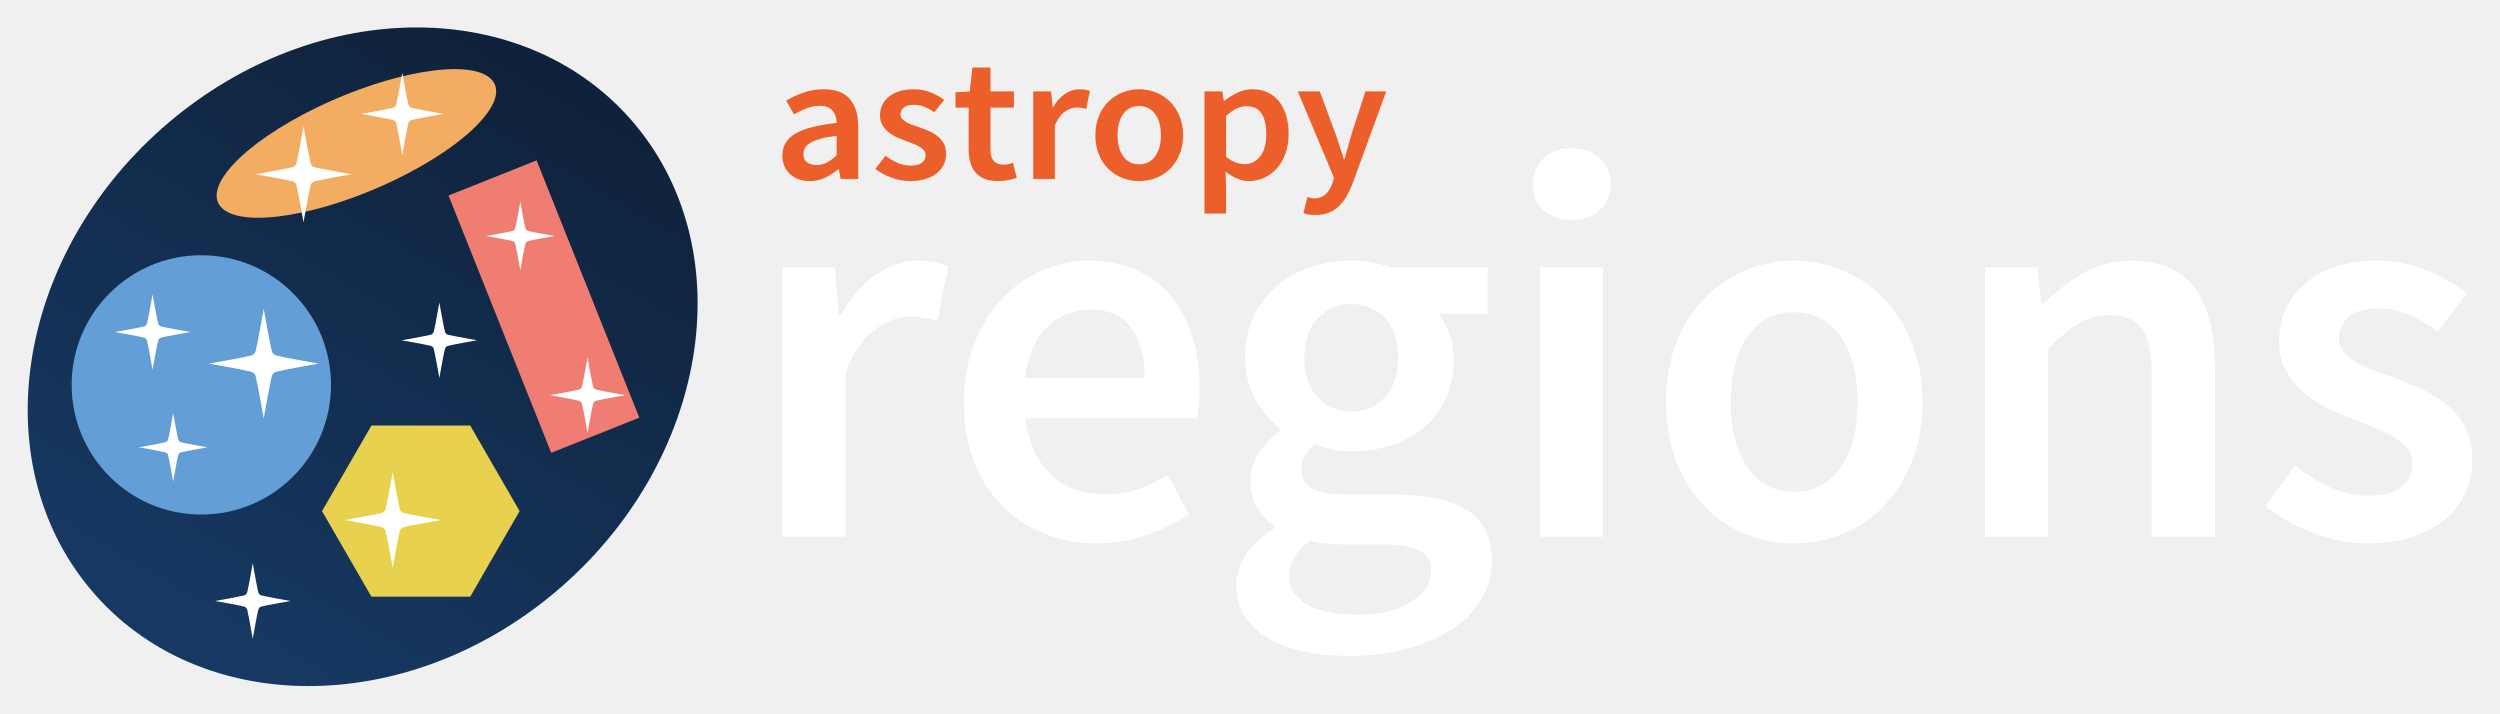
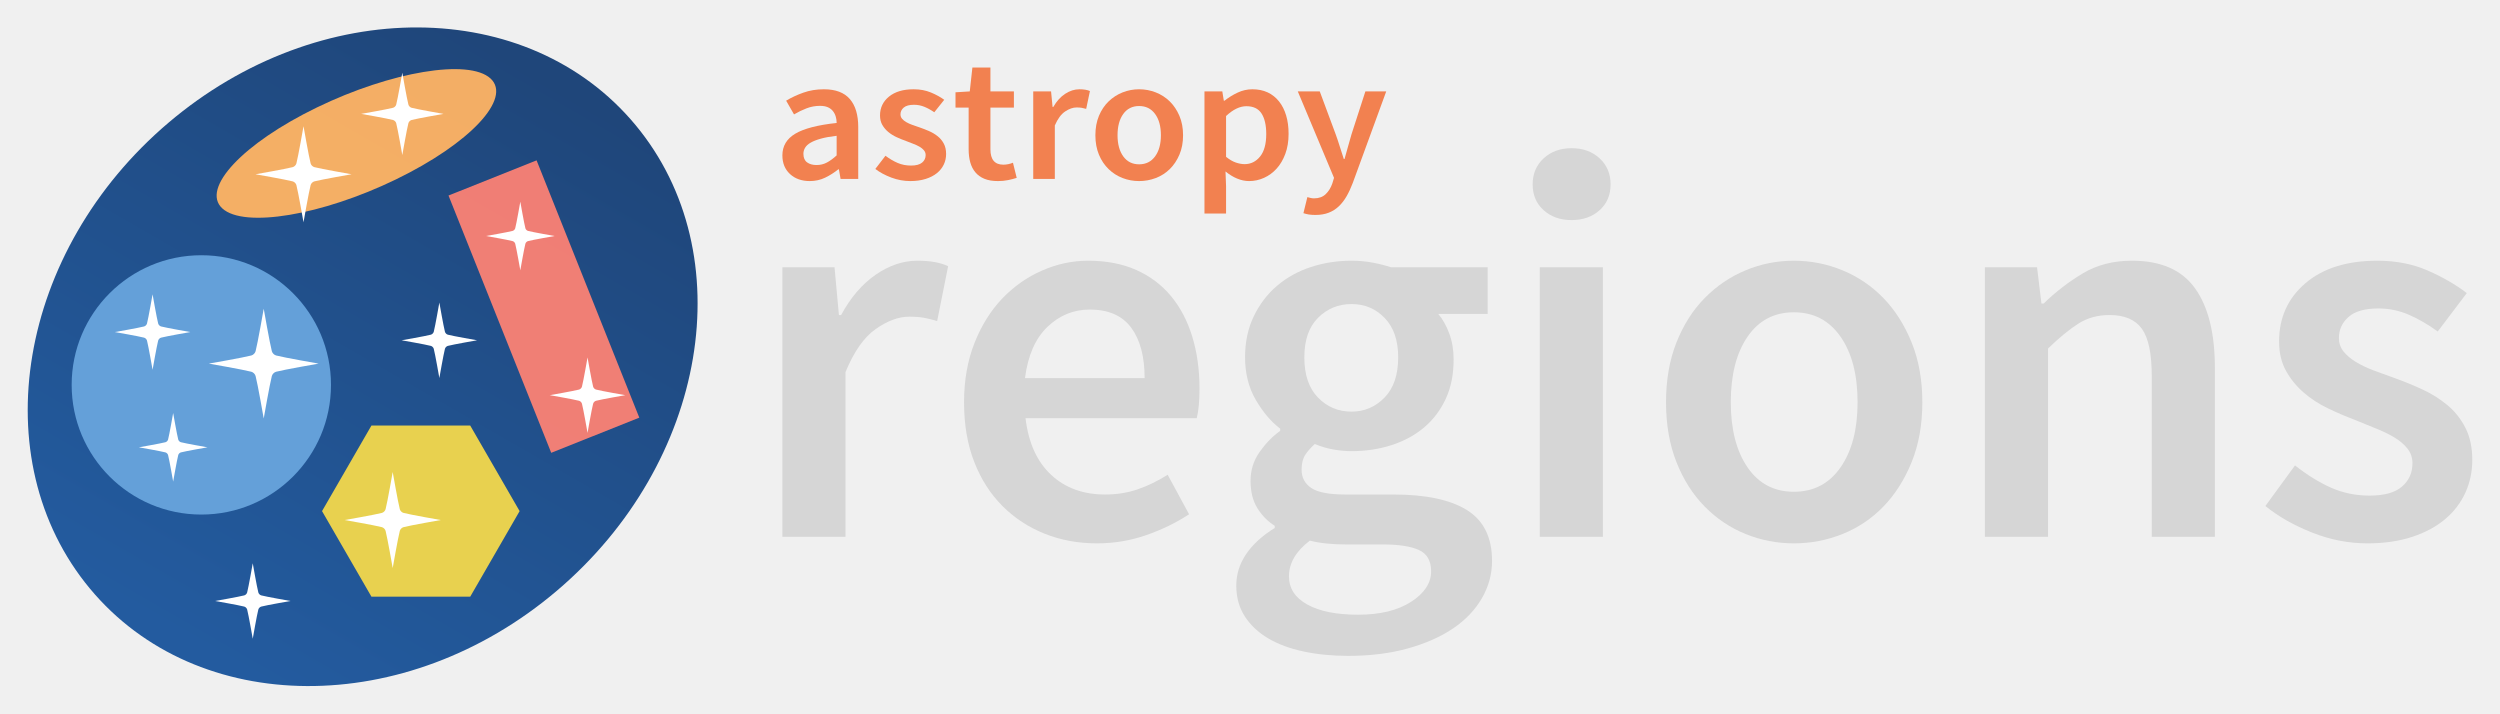
<svg xmlns="http://www.w3.org/2000/svg" width="100%" height="100%" viewBox="0 0 1822 520" version="1.1" xml:space="preserve" style="fill-rule:evenodd;clip-rule:evenodd;stroke-linejoin:round;stroke-miterlimit:2;">
  <g id="Regions-Logo" transform="matrix(1.066667,0,0,1.066667,8.226728,11.59705)">
    <g transform="matrix(1,0,0,1,-0.000067,-0.000018)">
      <g id="Background-Shape">
        <g id="Background-Oval" transform="matrix(0.979869,0,0,0.979868,0.22596,0.15859)">
          <path id="Oval" d="M435.073,75.974C509.832,166.112 485.246,311.497 380.142,400.704C275.051,489.918 129.245,489.16 54.482,399.023C-20.283,308.886 4.309,163.503 109.403,74.295C214.498,-14.914 360.307,-14.16 435.073,75.974Z" style="fill:url(#_Linear1);fill-rule:nonzero;" />
        </g>
      </g>
      <g id="Text">
        <g id="Astropy" transform="matrix(3,0,0,3,-787.0859,-1411.591)">
          <g id="astropy" transform="matrix(1.026304,0,0,0.97437,0,0)">
            <g transform="matrix(1,0,0,1,424.5867,521.0125)">
-               <path d="M2.167,-5.5C2.167,-7.694 3.125,-9.389 5.042,-10.583C6.958,-11.778 10.014,-12.611 14.208,-13.083C14.208,-13.611 14.139,-14.118 14,-14.604C13.861,-15.09 13.646,-15.521 13.354,-15.896C13.063,-16.271 12.688,-16.563 12.229,-16.771C11.771,-16.979 11.194,-17.083 10.5,-17.083C9.472,-17.083 8.479,-16.889 7.521,-16.5C6.563,-16.111 5.639,-15.639 4.75,-15.083L3,-18.292C4.139,-19.014 5.41,-19.639 6.813,-20.167C8.215,-20.694 9.736,-20.958 11.375,-20.958C13.958,-20.958 15.875,-20.201 17.125,-18.688C18.375,-17.174 19,-14.986 19,-12.125L19,0L15.083,0L14.708,-2.25L14.583,-2.25C13.667,-1.472 12.688,-0.819 11.646,-0.292C10.604,0.236 9.472,0.5 8.25,0.5C6.444,0.5 4.979,-0.049 3.854,-1.146C2.729,-2.243 2.167,-3.694 2.167,-5.5ZM6.833,-5.875C6.833,-4.958 7.104,-4.292 7.646,-3.875C8.188,-3.458 8.889,-3.25 9.75,-3.25C10.583,-3.25 11.347,-3.444 12.042,-3.833C12.736,-4.222 13.458,-4.778 14.208,-5.5L14.208,-10.083C12.819,-9.917 11.653,-9.694 10.708,-9.417C9.764,-9.139 9.007,-8.826 8.438,-8.479C7.868,-8.132 7.458,-7.736 7.208,-7.292C6.958,-6.847 6.833,-6.375 6.833,-5.875Z" style="fill:rgb(236,94,42);fill-rule:nonzero;" />
-               <path d="M25.042,-5.417C25.958,-4.694 26.868,-4.132 27.771,-3.729C28.674,-3.326 29.653,-3.125 30.708,-3.125C31.819,-3.125 32.639,-3.354 33.167,-3.813C33.694,-4.271 33.958,-4.861 33.958,-5.583C33.958,-6 33.833,-6.368 33.583,-6.688C33.333,-7.007 33,-7.292 32.583,-7.542C32.167,-7.792 31.694,-8.021 31.167,-8.229C30.639,-8.438 30.111,-8.653 29.583,-8.875C28.917,-9.125 28.236,-9.417 27.542,-9.75C26.847,-10.083 26.229,-10.486 25.688,-10.958C25.146,-11.431 24.701,-11.979 24.354,-12.604C24.007,-13.229 23.833,-13.972 23.833,-14.833C23.833,-16.639 24.5,-18.111 25.833,-19.25C27.167,-20.389 28.986,-20.958 31.292,-20.958C32.708,-20.958 33.986,-20.708 35.125,-20.208C36.264,-19.708 37.25,-19.139 38.083,-18.5L35.875,-15.583C35.153,-16.111 34.424,-16.535 33.688,-16.854C32.951,-17.174 32.181,-17.333 31.375,-17.333C30.347,-17.333 29.59,-17.118 29.104,-16.688C28.618,-16.257 28.375,-15.722 28.375,-15.083C28.375,-14.694 28.493,-14.354 28.729,-14.063C28.965,-13.771 29.278,-13.507 29.667,-13.271C30.056,-13.035 30.507,-12.819 31.021,-12.625C31.535,-12.431 32.069,-12.236 32.625,-12.042C33.319,-11.792 34.014,-11.507 34.708,-11.188C35.403,-10.868 36.035,-10.472 36.604,-10C37.174,-9.528 37.632,-8.951 37.979,-8.271C38.326,-7.59 38.5,-6.778 38.5,-5.833C38.5,-4.944 38.326,-4.118 37.979,-3.354C37.632,-2.59 37.125,-1.924 36.458,-1.354C35.792,-0.785 34.958,-0.333 33.958,0C32.958,0.333 31.819,0.5 30.542,0.5C29.125,0.5 27.729,0.229 26.354,-0.313C24.979,-0.854 23.792,-1.528 22.792,-2.333L25.042,-5.417Z" style="fill:rgb(236,94,42);fill-rule:nonzero;" />
-               <path d="M43.5,-16.667L40.583,-16.667L40.583,-20.25L43.75,-20.458L44.333,-26.042L48.333,-26.042L48.333,-20.458L53.542,-20.458L53.542,-16.667L48.333,-16.667L48.333,-6.917C48.333,-4.528 49.292,-3.333 51.208,-3.333C51.569,-3.333 51.938,-3.375 52.313,-3.458C52.688,-3.542 53.028,-3.653 53.333,-3.792L54.167,-0.25C53.611,-0.056 52.979,0.118 52.271,0.271C51.563,0.424 50.806,0.5 50,0.5C48.806,0.5 47.799,0.319 46.979,-0.042C46.16,-0.403 45.493,-0.91 44.979,-1.563C44.465,-2.215 44.09,-2.993 43.854,-3.896C43.618,-4.799 43.5,-5.806 43.5,-6.917L43.5,-16.667Z" style="fill:rgb(236,94,42);fill-rule:nonzero;" />
-               <path d="M57.833,-20.458L61.792,-20.458L62.125,-16.833L62.292,-16.833C63.014,-18.167 63.889,-19.188 64.917,-19.896C65.944,-20.604 67,-20.958 68.083,-20.958C69.056,-20.958 69.833,-20.819 70.417,-20.542L69.583,-16.375C69.222,-16.486 68.889,-16.569 68.583,-16.625C68.278,-16.681 67.903,-16.708 67.458,-16.708C66.653,-16.708 65.806,-16.396 64.917,-15.771C64.028,-15.146 63.264,-14.056 62.625,-12.5L62.625,0L57.833,0L57.833,-20.458Z" style="fill:rgb(236,94,42);fill-rule:nonzero;" />
-               <path d="M71.625,-10.208C71.625,-11.903 71.889,-13.417 72.417,-14.75C72.945,-16.083 73.66,-17.208 74.563,-18.125C75.465,-19.042 76.5,-19.743 77.667,-20.229C78.833,-20.715 80.056,-20.958 81.333,-20.958C82.611,-20.958 83.84,-20.715 85.021,-20.229C86.201,-19.743 87.236,-19.042 88.125,-18.125C89.014,-17.208 89.729,-16.083 90.271,-14.75C90.813,-13.417 91.083,-11.903 91.083,-10.208C91.083,-8.514 90.813,-7 90.271,-5.667C89.729,-4.333 89.014,-3.208 88.125,-2.292C87.236,-1.375 86.201,-0.681 85.021,-0.208C83.84,0.264 82.611,0.5 81.333,0.5C80.056,0.5 78.833,0.264 77.667,-0.208C76.5,-0.681 75.465,-1.375 74.563,-2.292C73.66,-3.208 72.945,-4.333 72.417,-5.667C71.889,-7 71.625,-8.514 71.625,-10.208ZM76.542,-10.208C76.542,-8.153 76.965,-6.507 77.813,-5.271C78.66,-4.035 79.833,-3.417 81.333,-3.417C82.833,-3.417 84.014,-4.035 84.875,-5.271C85.736,-6.507 86.167,-8.153 86.167,-10.208C86.167,-12.292 85.736,-13.951 84.875,-15.188C84.014,-16.424 82.833,-17.042 81.333,-17.042C79.833,-17.042 78.66,-16.424 77.813,-15.188C76.965,-13.951 76.542,-12.292 76.542,-10.208Z" style="fill:rgb(236,94,42);fill-rule:nonzero;" />
-               <path d="M100.625,1.667L100.625,8.083L95.833,8.083L95.833,-20.458L99.792,-20.458L100.125,-18.292L100.292,-18.292C101.153,-19.014 102.111,-19.639 103.167,-20.167C104.222,-20.694 105.32,-20.958 106.458,-20.958C107.736,-20.958 108.868,-20.715 109.854,-20.229C110.84,-19.743 111.681,-19.042 112.375,-18.125C113.07,-17.208 113.597,-16.111 113.958,-14.833C114.32,-13.556 114.5,-12.125 114.5,-10.542C114.5,-8.792 114.257,-7.229 113.771,-5.854C113.285,-4.479 112.639,-3.326 111.833,-2.396C111.028,-1.465 110.097,-0.75 109.042,-0.25C107.986,0.25 106.889,0.5 105.75,0.5C104.861,0.5 103.972,0.306 103.083,-0.083C102.195,-0.472 101.333,-1.028 100.5,-1.75L100.625,1.667ZM100.625,-5.167C101.375,-4.528 102.097,-4.083 102.792,-3.833C103.486,-3.583 104.139,-3.458 104.75,-3.458C106.111,-3.458 107.25,-4.049 108.167,-5.229C109.083,-6.41 109.542,-8.167 109.542,-10.5C109.542,-12.556 109.195,-14.153 108.5,-15.292C107.806,-16.431 106.681,-17 105.125,-17C103.681,-17 102.181,-16.236 100.625,-14.708L100.625,-5.167Z" style="fill:rgb(236,94,42);fill-rule:nonzero;" />
-               <path d="M118.667,4.25C118.861,4.306 119.09,4.368 119.354,4.438C119.618,4.507 119.875,4.542 120.125,4.542C121.208,4.542 122.076,4.215 122.729,3.563C123.382,2.91 123.875,2.069 124.208,1.042L124.583,-0.25L116.542,-20.458L121.417,-20.458L124.958,-10.417C125.264,-9.528 125.563,-8.59 125.854,-7.604C126.146,-6.618 126.445,-5.639 126.75,-4.667L126.917,-4.667C127.167,-5.611 127.424,-6.576 127.688,-7.563C127.951,-8.549 128.208,-9.5 128.458,-10.417L131.542,-20.458L136.167,-20.458L128.75,0.917C128.333,2.083 127.875,3.125 127.375,4.042C126.875,4.958 126.299,5.743 125.646,6.396C124.993,7.049 124.243,7.549 123.396,7.896C122.549,8.243 121.57,8.417 120.458,8.417C119.903,8.417 119.417,8.382 119,8.313C118.583,8.243 118.181,8.139 117.792,8L118.667,4.25Z" style="fill:rgb(236,94,42);fill-rule:nonzero;" />
+               <path d="M2.167,-5.5C2.167,-7.694 3.125,-9.389 5.042,-10.583C6.958,-11.778 10.014,-12.611 14.208,-13.083C14.208,-13.611 14.139,-14.118 14,-14.604C13.861,-15.09 13.646,-15.521 13.354,-15.896C13.063,-16.271 12.688,-16.563 12.229,-16.771C11.771,-16.979 11.194,-17.083 10.5,-17.083C9.472,-17.083 8.479,-16.889 7.521,-16.5C6.563,-16.111 5.639,-15.639 4.75,-15.083L3,-18.292C4.139,-19.014 5.41,-19.639 6.813,-20.167C8.215,-20.694 9.736,-20.958 11.375,-20.958C13.958,-20.958 15.875,-20.201 17.125,-18.688C18.375,-17.174 19,-14.986 19,-12.125L19,0L15.083,0L14.708,-2.25L14.583,-2.25C13.667,-1.472 12.688,-0.819 11.646,-0.292C10.604,0.236 9.472,0.5 8.25,0.5C6.444,0.5 4.979,-0.049 3.854,-1.146C2.729,-2.243 2.167,-3.694 2.167,-5.5ZM6.833,-5.875C6.833,-4.958 7.104,-4.292 7.646,-3.875C8.188,-3.458 8.889,-3.25 9.75,-3.25C10.583,-3.25 11.347,-3.444 12.042,-3.833C12.736,-4.222 13.458,-4.778 14.208,-5.5L14.208,-10.083C12.819,-9.917 11.653,-9.694 10.708,-9.417C9.764,-9.139 9.007,-8.826 8.438,-8.479C7.868,-8.132 7.458,-7.736 7.208,-7.292C6.958,-6.847 6.833,-6.375 6.833,-5.875Z" style="fill:rgb(242,129,80);fill-rule:nonzero;" />
+               <path d="M25.042,-5.417C25.958,-4.694 26.868,-4.132 27.771,-3.729C28.674,-3.326 29.653,-3.125 30.708,-3.125C31.819,-3.125 32.639,-3.354 33.167,-3.813C33.694,-4.271 33.958,-4.861 33.958,-5.583C33.958,-6 33.833,-6.368 33.583,-6.688C33.333,-7.007 33,-7.292 32.583,-7.542C32.167,-7.792 31.694,-8.021 31.167,-8.229C30.639,-8.438 30.111,-8.653 29.583,-8.875C28.917,-9.125 28.236,-9.417 27.542,-9.75C26.847,-10.083 26.229,-10.486 25.688,-10.958C25.146,-11.431 24.701,-11.979 24.354,-12.604C24.007,-13.229 23.833,-13.972 23.833,-14.833C23.833,-16.639 24.5,-18.111 25.833,-19.25C27.167,-20.389 28.986,-20.958 31.292,-20.958C32.708,-20.958 33.986,-20.708 35.125,-20.208C36.264,-19.708 37.25,-19.139 38.083,-18.5L35.875,-15.583C35.153,-16.111 34.424,-16.535 33.688,-16.854C32.951,-17.174 32.181,-17.333 31.375,-17.333C30.347,-17.333 29.59,-17.118 29.104,-16.688C28.618,-16.257 28.375,-15.722 28.375,-15.083C28.375,-14.694 28.493,-14.354 28.729,-14.063C28.965,-13.771 29.278,-13.507 29.667,-13.271C30.056,-13.035 30.507,-12.819 31.021,-12.625C31.535,-12.431 32.069,-12.236 32.625,-12.042C33.319,-11.792 34.014,-11.507 34.708,-11.188C35.403,-10.868 36.035,-10.472 36.604,-10C37.174,-9.528 37.632,-8.951 37.979,-8.271C38.326,-7.59 38.5,-6.778 38.5,-5.833C38.5,-4.944 38.326,-4.118 37.979,-3.354C37.632,-2.59 37.125,-1.924 36.458,-1.354C35.792,-0.785 34.958,-0.333 33.958,0C32.958,0.333 31.819,0.5 30.542,0.5C29.125,0.5 27.729,0.229 26.354,-0.313C24.979,-0.854 23.792,-1.528 22.792,-2.333L25.042,-5.417Z" style="fill:rgb(242,129,80);fill-rule:nonzero;" />
+               <path d="M43.5,-16.667L40.583,-16.667L40.583,-20.25L43.75,-20.458L44.333,-26.042L48.333,-26.042L48.333,-20.458L53.542,-20.458L53.542,-16.667L48.333,-16.667L48.333,-6.917C48.333,-4.528 49.292,-3.333 51.208,-3.333C51.569,-3.333 51.938,-3.375 52.313,-3.458C52.688,-3.542 53.028,-3.653 53.333,-3.792L54.167,-0.25C53.611,-0.056 52.979,0.118 52.271,0.271C51.563,0.424 50.806,0.5 50,0.5C48.806,0.5 47.799,0.319 46.979,-0.042C46.16,-0.403 45.493,-0.91 44.979,-1.563C44.465,-2.215 44.09,-2.993 43.854,-3.896C43.618,-4.799 43.5,-5.806 43.5,-6.917L43.5,-16.667Z" style="fill:rgb(242,129,80);fill-rule:nonzero;" />
+               <path d="M57.833,-20.458L61.792,-20.458L62.125,-16.833L62.292,-16.833C63.014,-18.167 63.889,-19.188 64.917,-19.896C65.944,-20.604 67,-20.958 68.083,-20.958C69.056,-20.958 69.833,-20.819 70.417,-20.542L69.583,-16.375C69.222,-16.486 68.889,-16.569 68.583,-16.625C68.278,-16.681 67.903,-16.708 67.458,-16.708C66.653,-16.708 65.806,-16.396 64.917,-15.771C64.028,-15.146 63.264,-14.056 62.625,-12.5L62.625,0L57.833,0L57.833,-20.458Z" style="fill:rgb(242,129,80);fill-rule:nonzero;" />
+               <path d="M71.625,-10.208C71.625,-11.903 71.889,-13.417 72.417,-14.75C72.945,-16.083 73.66,-17.208 74.563,-18.125C75.465,-19.042 76.5,-19.743 77.667,-20.229C78.833,-20.715 80.056,-20.958 81.333,-20.958C82.611,-20.958 83.84,-20.715 85.021,-20.229C86.201,-19.743 87.236,-19.042 88.125,-18.125C89.014,-17.208 89.729,-16.083 90.271,-14.75C90.813,-13.417 91.083,-11.903 91.083,-10.208C91.083,-8.514 90.813,-7 90.271,-5.667C89.729,-4.333 89.014,-3.208 88.125,-2.292C87.236,-1.375 86.201,-0.681 85.021,-0.208C83.84,0.264 82.611,0.5 81.333,0.5C80.056,0.5 78.833,0.264 77.667,-0.208C76.5,-0.681 75.465,-1.375 74.563,-2.292C73.66,-3.208 72.945,-4.333 72.417,-5.667C71.889,-7 71.625,-8.514 71.625,-10.208ZM76.542,-10.208C76.542,-8.153 76.965,-6.507 77.813,-5.271C78.66,-4.035 79.833,-3.417 81.333,-3.417C82.833,-3.417 84.014,-4.035 84.875,-5.271C85.736,-6.507 86.167,-8.153 86.167,-10.208C86.167,-12.292 85.736,-13.951 84.875,-15.188C84.014,-16.424 82.833,-17.042 81.333,-17.042C79.833,-17.042 78.66,-16.424 77.813,-15.188C76.965,-13.951 76.542,-12.292 76.542,-10.208Z" style="fill:rgb(242,129,80);fill-rule:nonzero;" />
+               <path d="M100.625,1.667L100.625,8.083L95.833,8.083L95.833,-20.458L99.792,-20.458L100.125,-18.292L100.292,-18.292C101.153,-19.014 102.111,-19.639 103.167,-20.167C104.222,-20.694 105.32,-20.958 106.458,-20.958C107.736,-20.958 108.868,-20.715 109.854,-20.229C110.84,-19.743 111.681,-19.042 112.375,-18.125C113.07,-17.208 113.597,-16.111 113.958,-14.833C114.32,-13.556 114.5,-12.125 114.5,-10.542C114.5,-8.792 114.257,-7.229 113.771,-5.854C113.285,-4.479 112.639,-3.326 111.833,-2.396C111.028,-1.465 110.097,-0.75 109.042,-0.25C107.986,0.25 106.889,0.5 105.75,0.5C104.861,0.5 103.972,0.306 103.083,-0.083C102.195,-0.472 101.333,-1.028 100.5,-1.75L100.625,1.667ZM100.625,-5.167C101.375,-4.528 102.097,-4.083 102.792,-3.833C103.486,-3.583 104.139,-3.458 104.75,-3.458C106.111,-3.458 107.25,-4.049 108.167,-5.229C109.083,-6.41 109.542,-8.167 109.542,-10.5C109.542,-12.556 109.195,-14.153 108.5,-15.292C107.806,-16.431 106.681,-17 105.125,-17C103.681,-17 102.181,-16.236 100.625,-14.708L100.625,-5.167Z" style="fill:rgb(242,129,80);fill-rule:nonzero;" />
+               <path d="M118.667,4.25C118.861,4.306 119.09,4.368 119.354,4.438C119.618,4.507 119.875,4.542 120.125,4.542C121.208,4.542 122.076,4.215 122.729,3.563C123.382,2.91 123.875,2.069 124.208,1.042L124.583,-0.25L116.542,-20.458L121.417,-20.458L124.958,-10.417C125.264,-9.528 125.563,-8.59 125.854,-7.604C126.146,-6.618 126.445,-5.639 126.75,-4.667L126.917,-4.667C127.167,-5.611 127.424,-6.576 127.688,-7.563C127.951,-8.549 128.208,-9.5 128.458,-10.417L131.542,-20.458L136.167,-20.458L128.75,0.917C128.333,2.083 127.875,3.125 127.375,4.042C126.875,4.958 126.299,5.743 125.646,6.396C124.993,7.049 124.243,7.549 123.396,7.896C122.549,8.243 121.57,8.417 120.458,8.417C119.903,8.417 119.417,8.382 119,8.313C118.583,8.243 118.181,8.139 117.792,8L118.667,4.25Z" style="fill:rgb(242,129,80);fill-rule:nonzero;" />
            </g>
          </g>
        </g>
        <g transform="matrix(1,0,0,1,-13.09778,-29.3194)">
          <g transform="matrix(1,0,0,1,512.5728,385.1965)">
-             <path d="M27.375,-184.125L63,-184.125L66,-151.5L67.5,-151.5C74,-163.5 81.875,-172.688 91.125,-179.062C100.375,-185.438 109.875,-188.625 119.625,-188.625C128.375,-188.625 135.375,-187.375 140.625,-184.875L133.125,-147.375C129.875,-148.375 126.875,-149.125 124.125,-149.625C121.375,-150.125 118,-150.375 114,-150.375C106.75,-150.375 99.125,-147.562 91.125,-141.938C83.125,-136.312 76.25,-126.5 70.5,-112.5L70.5,0L27.375,0L27.375,-184.125Z" style="fill:white;" />
-             <path d="M151.5,-91.875C151.5,-106.875 153.875,-120.375 158.625,-132.375C163.375,-144.375 169.688,-154.5 177.562,-162.75C185.438,-171 194.5,-177.375 204.75,-181.875C215,-186.375 225.5,-188.625 236.25,-188.625C248.75,-188.625 259.75,-186.5 269.25,-182.25C278.75,-178 286.688,-172 293.062,-164.25C299.438,-156.5 304.25,-147.25 307.5,-136.5C310.75,-125.75 312.375,-114 312.375,-101.25C312.375,-92.75 311.75,-86 310.5,-81L193.5,-81C195.5,-64.25 201.312,-51.375 210.938,-42.375C220.562,-33.375 232.875,-28.875 247.875,-28.875C255.875,-28.875 263.312,-30.062 270.188,-32.438C277.062,-34.812 283.875,-38.125 290.625,-42.375L305.25,-15.375C296.5,-9.625 286.75,-4.875 276,-1.125C265.25,2.625 254,4.5 242.25,4.5C229.5,4.5 217.625,2.313 206.625,-2.062C195.625,-6.438 186,-12.75 177.75,-21C169.5,-29.25 163.062,-39.312 158.438,-51.188C153.812,-63.062 151.5,-76.625 151.5,-91.875ZM274.875,-108.375C274.875,-123.125 271.812,-134.625 265.688,-142.875C259.562,-151.125 250.125,-155.25 237.375,-155.25C226.375,-155.25 216.75,-151.312 208.5,-143.438C200.25,-135.562 195.125,-123.875 193.125,-108.375L274.875,-108.375Z" style="fill:white;" />
-             <path d="M373.5,27C373.5,35.25 377.688,41.688 386.062,46.312C394.438,50.938 406,53.25 420.75,53.25C435.75,53.25 447.812,50.313 456.938,44.438C466.062,38.562 470.625,31.625 470.625,23.625C470.625,16.375 467.812,11.5 462.188,9C456.562,6.5 448.5,5.25 438,5.25L412.875,5.25C402.875,5.25 394.5,4.375 387.75,2.625C378.25,9.875 373.5,18 373.5,27ZM337.5,33.375C337.5,25.625 339.75,18.438 344.25,11.812C348.75,5.188 355.25,-0.75 363.75,-6L363.75,-7.5C359,-10.5 355.062,-14.5 351.938,-19.5C348.812,-24.5 347.25,-30.75 347.25,-38.25C347.25,-45.5 349.312,-52.062 353.438,-57.938C357.562,-63.812 362.25,-68.625 367.5,-72.375L367.5,-73.875C361.25,-78.625 355.688,-85.188 350.812,-93.562C345.938,-101.938 343.5,-111.625 343.5,-122.625C343.5,-133.125 345.5,-142.5 349.5,-150.75C353.5,-159 358.812,-165.938 365.438,-171.562C372.062,-177.188 379.75,-181.438 388.5,-184.312C397.25,-187.188 406.5,-188.625 416.25,-188.625C421.25,-188.625 426.062,-188.188 430.688,-187.312C435.312,-186.438 439.5,-185.375 443.25,-184.125L509.25,-184.125L509.25,-152.25L475.5,-152.25C478.5,-148.75 481,-144.312 483,-138.938C485,-133.562 486,-127.625 486,-121.125C486,-110.875 484.188,-101.875 480.562,-94.125C476.938,-86.375 472,-79.875 465.75,-74.625C459.5,-69.375 452.125,-65.375 443.625,-62.625C435.125,-59.875 426,-58.5 416.25,-58.5C412.25,-58.5 408.125,-58.875 403.875,-59.625C399.625,-60.375 395.375,-61.625 391.125,-63.375C388.375,-60.875 386.188,-58.375 384.562,-55.875C382.938,-53.375 382.125,-50 382.125,-45.75C382.125,-40.5 384.312,-36.375 388.688,-33.375C393.062,-30.375 400.875,-28.875 412.125,-28.875L444.75,-28.875C467,-28.875 483.812,-25.312 495.188,-18.188C506.562,-11.062 512.25,0.5 512.25,16.5C512.25,25.5 509.938,34 505.312,42C500.688,50 494.125,56.875 485.625,62.625C477.125,68.375 466.812,72.938 454.688,76.312C442.562,79.688 429,81.375 414,81.375C403,81.375 392.812,80.375 383.438,78.375C374.062,76.375 366,73.375 359.25,69.375C352.5,65.375 347.188,60.375 343.312,54.375C339.438,48.375 337.5,41.375 337.5,33.375ZM416.25,-85.5C425,-85.5 432.5,-88.688 438.75,-95.062C445,-101.438 448.125,-110.625 448.125,-122.625C448.125,-134.125 445.062,-143.062 438.938,-149.438C432.812,-155.812 425.25,-159 416.25,-159C407.25,-159 399.625,-155.875 393.375,-149.625C387.125,-143.375 384,-134.375 384,-122.625C384,-110.625 387.125,-101.438 393.375,-95.062C399.625,-88.688 407.25,-85.5 416.25,-85.5Z" style="fill:white;" />
-             <path d="M566.625,-216.375C558.875,-216.375 552.5,-218.625 547.5,-223.125C542.5,-227.625 540,-233.5 540,-240.75C540,-248 542.5,-253.938 547.5,-258.562C552.5,-263.188 558.875,-265.5 566.625,-265.5C574.375,-265.5 580.75,-263.188 585.75,-258.562C590.75,-253.938 593.25,-248 593.25,-240.75C593.25,-233.5 590.75,-227.625 585.75,-223.125C580.75,-218.625 574.375,-216.375 566.625,-216.375ZM544.875,-184.125L588,-184.125L588,0L544.875,0L544.875,-184.125Z" style="fill:white;" />
-             <path d="M631.125,-91.875C631.125,-107.125 633.5,-120.75 638.25,-132.75C643,-144.75 649.438,-154.875 657.562,-163.125C665.688,-171.375 675,-177.688 685.5,-182.062C696,-186.438 707,-188.625 718.5,-188.625C730,-188.625 741.062,-186.438 751.688,-182.062C762.312,-177.688 771.625,-171.375 779.625,-163.125C787.625,-154.875 794.062,-144.75 798.938,-132.75C803.812,-120.75 806.25,-107.125 806.25,-91.875C806.25,-76.625 803.812,-63 798.938,-51C794.062,-39 787.625,-28.875 779.625,-20.625C771.625,-12.375 762.312,-6.125 751.688,-1.875C741.062,2.375 730,4.5 718.5,4.5C707,4.5 696,2.375 685.5,-1.875C675,-6.125 665.688,-12.375 657.562,-20.625C649.438,-28.875 643,-39 638.25,-51C633.5,-63 631.125,-76.625 631.125,-91.875ZM675.375,-91.875C675.375,-73.375 679.188,-58.562 686.812,-47.438C694.438,-36.312 705,-30.75 718.5,-30.75C732,-30.75 742.625,-36.312 750.375,-47.438C758.125,-58.562 762,-73.375 762,-91.875C762,-110.625 758.125,-125.562 750.375,-136.688C742.625,-147.813 732,-153.375 718.5,-153.375C705,-153.375 694.438,-147.813 686.812,-136.688C679.188,-125.562 675.375,-110.625 675.375,-91.875Z" style="fill:white;" />
-             <path d="M849,-184.125L884.625,-184.125L887.625,-159.375L889.125,-159.375C897.375,-167.375 906.312,-174.25 915.938,-180C925.562,-185.75 936.75,-188.625 949.5,-188.625C969.25,-188.625 983.625,-182.312 992.625,-169.688C1001.625,-157.062 1006.125,-139 1006.125,-115.5L1006.125,0L963,0L963,-109.875C963,-125.125 960.75,-135.875 956.25,-142.125C951.75,-148.375 944.375,-151.5 934.125,-151.5C926.125,-151.5 919.062,-149.563 912.938,-145.688C906.812,-141.813 899.875,-136.125 892.125,-128.625L892.125,0L849,0L849,-184.125Z" style="fill:white;" />
-             <path d="M1060.875,-48.75C1069.125,-42.25 1077.312,-37.188 1085.438,-33.562C1093.562,-29.937 1102.375,-28.125 1111.875,-28.125C1121.875,-28.125 1129.25,-30.188 1134,-34.312C1138.75,-38.438 1141.125,-43.75 1141.125,-50.25C1141.125,-54 1140,-57.313 1137.75,-60.188C1135.5,-63.063 1132.5,-65.625 1128.75,-67.875C1125,-70.125 1120.75,-72.188 1116,-74.062C1111.25,-75.938 1106.5,-77.875 1101.75,-79.875C1095.75,-82.125 1089.625,-84.75 1083.375,-87.75C1077.125,-90.75 1071.562,-94.375 1066.688,-98.625C1061.812,-102.875 1057.812,-107.813 1054.688,-113.438C1051.562,-119.062 1050,-125.75 1050,-133.5C1050,-149.75 1056,-163 1068,-173.25C1080,-183.5 1096.375,-188.625 1117.125,-188.625C1129.875,-188.625 1141.375,-186.375 1151.625,-181.875C1161.875,-177.375 1170.75,-172.25 1178.25,-166.5L1158.375,-140.25C1151.875,-145 1145.312,-148.812 1138.688,-151.688C1132.062,-154.563 1125.125,-156 1117.875,-156C1108.625,-156 1101.812,-154.063 1097.438,-150.188C1093.062,-146.313 1090.875,-141.5 1090.875,-135.75C1090.875,-132.25 1091.938,-129.188 1094.062,-126.563C1096.188,-123.938 1099,-121.562 1102.5,-119.438C1106,-117.312 1110.062,-115.375 1114.688,-113.625C1119.312,-111.875 1124.125,-110.125 1129.125,-108.375C1135.375,-106.125 1141.625,-103.562 1147.875,-100.688C1154.125,-97.812 1159.812,-94.25 1164.938,-90C1170.062,-85.75 1174.188,-80.562 1177.312,-74.438C1180.438,-68.312 1182,-61 1182,-52.5C1182,-44.5 1180.438,-37.062 1177.312,-30.188C1174.188,-23.312 1169.625,-17.312 1163.625,-12.188C1157.625,-7.062 1150.125,-3 1141.125,0C1132.125,3 1121.875,4.5 1110.375,4.5C1097.625,4.5 1085.062,2.062 1072.688,-2.812C1060.312,-7.688 1049.625,-13.75 1040.625,-21L1060.875,-48.75Z" style="fill:white;" />
+             <path d="M27.375,-184.125L63,-184.125L66,-151.5L67.5,-151.5C74,-163.5 81.875,-172.688 91.125,-179.062C100.375,-185.438 109.875,-188.625 119.625,-188.625C128.375,-188.625 135.375,-187.375 140.625,-184.875L133.125,-147.375C129.875,-148.375 126.875,-149.125 124.125,-149.625C121.375,-150.125 118,-150.375 114,-150.375C106.75,-150.375 99.125,-147.562 91.125,-141.938C83.125,-136.312 76.25,-126.5 70.5,-112.5L70.5,0L27.375,0L27.375,-184.125Z" style="fill:rgb(214,214,214);" />
+             <path d="M151.5,-91.875C151.5,-106.875 153.875,-120.375 158.625,-132.375C163.375,-144.375 169.688,-154.5 177.562,-162.75C185.438,-171 194.5,-177.375 204.75,-181.875C215,-186.375 225.5,-188.625 236.25,-188.625C248.75,-188.625 259.75,-186.5 269.25,-182.25C278.75,-178 286.688,-172 293.062,-164.25C299.438,-156.5 304.25,-147.25 307.5,-136.5C310.75,-125.75 312.375,-114 312.375,-101.25C312.375,-92.75 311.75,-86 310.5,-81L193.5,-81C195.5,-64.25 201.312,-51.375 210.938,-42.375C220.562,-33.375 232.875,-28.875 247.875,-28.875C255.875,-28.875 263.312,-30.062 270.188,-32.438C277.062,-34.812 283.875,-38.125 290.625,-42.375L305.25,-15.375C296.5,-9.625 286.75,-4.875 276,-1.125C265.25,2.625 254,4.5 242.25,4.5C229.5,4.5 217.625,2.313 206.625,-2.062C195.625,-6.438 186,-12.75 177.75,-21C169.5,-29.25 163.062,-39.312 158.438,-51.188C153.812,-63.062 151.5,-76.625 151.5,-91.875ZM274.875,-108.375C274.875,-123.125 271.812,-134.625 265.688,-142.875C259.562,-151.125 250.125,-155.25 237.375,-155.25C226.375,-155.25 216.75,-151.312 208.5,-143.438C200.25,-135.562 195.125,-123.875 193.125,-108.375L274.875,-108.375Z" style="fill:rgb(214,214,214);" />
+             <path d="M373.5,27C373.5,35.25 377.688,41.688 386.062,46.312C394.438,50.938 406,53.25 420.75,53.25C435.75,53.25 447.812,50.313 456.938,44.438C466.062,38.562 470.625,31.625 470.625,23.625C470.625,16.375 467.812,11.5 462.188,9C456.562,6.5 448.5,5.25 438,5.25L412.875,5.25C402.875,5.25 394.5,4.375 387.75,2.625C378.25,9.875 373.5,18 373.5,27ZM337.5,33.375C337.5,25.625 339.75,18.438 344.25,11.812C348.75,5.188 355.25,-0.75 363.75,-6L363.75,-7.5C359,-10.5 355.062,-14.5 351.938,-19.5C348.812,-24.5 347.25,-30.75 347.25,-38.25C347.25,-45.5 349.312,-52.062 353.438,-57.938C357.562,-63.812 362.25,-68.625 367.5,-72.375L367.5,-73.875C361.25,-78.625 355.688,-85.188 350.812,-93.562C345.938,-101.938 343.5,-111.625 343.5,-122.625C343.5,-133.125 345.5,-142.5 349.5,-150.75C353.5,-159 358.812,-165.938 365.438,-171.562C372.062,-177.188 379.75,-181.438 388.5,-184.312C397.25,-187.188 406.5,-188.625 416.25,-188.625C421.25,-188.625 426.062,-188.188 430.688,-187.312C435.312,-186.438 439.5,-185.375 443.25,-184.125L509.25,-184.125L509.25,-152.25L475.5,-152.25C478.5,-148.75 481,-144.312 483,-138.938C485,-133.562 486,-127.625 486,-121.125C486,-110.875 484.188,-101.875 480.562,-94.125C476.938,-86.375 472,-79.875 465.75,-74.625C459.5,-69.375 452.125,-65.375 443.625,-62.625C435.125,-59.875 426,-58.5 416.25,-58.5C412.25,-58.5 408.125,-58.875 403.875,-59.625C399.625,-60.375 395.375,-61.625 391.125,-63.375C388.375,-60.875 386.188,-58.375 384.562,-55.875C382.938,-53.375 382.125,-50 382.125,-45.75C382.125,-40.5 384.312,-36.375 388.688,-33.375C393.062,-30.375 400.875,-28.875 412.125,-28.875L444.75,-28.875C467,-28.875 483.812,-25.312 495.188,-18.188C506.562,-11.062 512.25,0.5 512.25,16.5C512.25,25.5 509.938,34 505.312,42C500.688,50 494.125,56.875 485.625,62.625C477.125,68.375 466.812,72.938 454.688,76.312C442.562,79.688 429,81.375 414,81.375C403,81.375 392.812,80.375 383.438,78.375C374.062,76.375 366,73.375 359.25,69.375C352.5,65.375 347.188,60.375 343.312,54.375C339.438,48.375 337.5,41.375 337.5,33.375ZM416.25,-85.5C425,-85.5 432.5,-88.688 438.75,-95.062C445,-101.438 448.125,-110.625 448.125,-122.625C448.125,-134.125 445.062,-143.062 438.938,-149.438C432.812,-155.812 425.25,-159 416.25,-159C407.25,-159 399.625,-155.875 393.375,-149.625C387.125,-143.375 384,-134.375 384,-122.625C384,-110.625 387.125,-101.438 393.375,-95.062C399.625,-88.688 407.25,-85.5 416.25,-85.5Z" style="fill:rgb(214,214,214);" />
+             <path d="M566.625,-216.375C558.875,-216.375 552.5,-218.625 547.5,-223.125C542.5,-227.625 540,-233.5 540,-240.75C540,-248 542.5,-253.938 547.5,-258.562C552.5,-263.188 558.875,-265.5 566.625,-265.5C574.375,-265.5 580.75,-263.188 585.75,-258.562C590.75,-253.938 593.25,-248 593.25,-240.75C593.25,-233.5 590.75,-227.625 585.75,-223.125C580.75,-218.625 574.375,-216.375 566.625,-216.375ZM544.875,-184.125L588,-184.125L588,0L544.875,0L544.875,-184.125Z" style="fill:rgb(214,214,214);" />
+             <path d="M631.125,-91.875C631.125,-107.125 633.5,-120.75 638.25,-132.75C643,-144.75 649.438,-154.875 657.562,-163.125C665.688,-171.375 675,-177.688 685.5,-182.062C696,-186.438 707,-188.625 718.5,-188.625C730,-188.625 741.062,-186.438 751.688,-182.062C762.312,-177.688 771.625,-171.375 779.625,-163.125C787.625,-154.875 794.062,-144.75 798.938,-132.75C803.812,-120.75 806.25,-107.125 806.25,-91.875C806.25,-76.625 803.812,-63 798.938,-51C794.062,-39 787.625,-28.875 779.625,-20.625C771.625,-12.375 762.312,-6.125 751.688,-1.875C741.062,2.375 730,4.5 718.5,4.5C707,4.5 696,2.375 685.5,-1.875C675,-6.125 665.688,-12.375 657.562,-20.625C649.438,-28.875 643,-39 638.25,-51C633.5,-63 631.125,-76.625 631.125,-91.875ZM675.375,-91.875C675.375,-73.375 679.188,-58.562 686.812,-47.438C694.438,-36.312 705,-30.75 718.5,-30.75C732,-30.75 742.625,-36.312 750.375,-47.438C758.125,-58.562 762,-73.375 762,-91.875C762,-110.625 758.125,-125.562 750.375,-136.688C742.625,-147.813 732,-153.375 718.5,-153.375C705,-153.375 694.438,-147.813 686.812,-136.688C679.188,-125.562 675.375,-110.625 675.375,-91.875Z" style="fill:rgb(214,214,214);" />
+             <path d="M849,-184.125L884.625,-184.125L887.625,-159.375L889.125,-159.375C897.375,-167.375 906.312,-174.25 915.938,-180C925.562,-185.75 936.75,-188.625 949.5,-188.625C969.25,-188.625 983.625,-182.312 992.625,-169.688C1001.625,-157.062 1006.125,-139 1006.125,-115.5L1006.125,0L963,0L963,-109.875C963,-125.125 960.75,-135.875 956.25,-142.125C951.75,-148.375 944.375,-151.5 934.125,-151.5C926.125,-151.5 919.062,-149.563 912.938,-145.688C906.812,-141.813 899.875,-136.125 892.125,-128.625L892.125,0L849,0L849,-184.125Z" style="fill:rgb(214,214,214);" />
+             <path d="M1060.875,-48.75C1069.125,-42.25 1077.312,-37.188 1085.438,-33.562C1093.562,-29.937 1102.375,-28.125 1111.875,-28.125C1121.875,-28.125 1129.25,-30.188 1134,-34.312C1138.75,-38.438 1141.125,-43.75 1141.125,-50.25C1141.125,-54 1140,-57.313 1137.75,-60.188C1135.5,-63.063 1132.5,-65.625 1128.75,-67.875C1125,-70.125 1120.75,-72.188 1116,-74.062C1111.25,-75.938 1106.5,-77.875 1101.75,-79.875C1095.75,-82.125 1089.625,-84.75 1083.375,-87.75C1077.125,-90.75 1071.562,-94.375 1066.688,-98.625C1061.812,-102.875 1057.812,-107.813 1054.688,-113.438C1051.562,-119.062 1050,-125.75 1050,-133.5C1050,-149.75 1056,-163 1068,-173.25C1080,-183.5 1096.375,-188.625 1117.125,-188.625C1129.875,-188.625 1141.375,-186.375 1151.625,-181.875C1161.875,-177.375 1170.75,-172.25 1178.25,-166.5L1158.375,-140.25C1151.875,-145 1145.312,-148.812 1138.688,-151.688C1132.062,-154.563 1125.125,-156 1117.875,-156C1108.625,-156 1101.812,-154.063 1097.438,-150.188C1093.062,-146.313 1090.875,-141.5 1090.875,-135.75C1090.875,-132.25 1091.938,-129.188 1094.062,-126.563C1096.188,-123.938 1099,-121.562 1102.5,-119.438C1106,-117.312 1110.062,-115.375 1114.688,-113.625C1119.312,-111.875 1124.125,-110.125 1129.125,-108.375C1135.375,-106.125 1141.625,-103.562 1147.875,-100.688C1154.125,-97.812 1159.812,-94.25 1164.938,-90C1170.062,-85.75 1174.188,-80.562 1177.312,-74.438C1180.438,-68.312 1182,-61 1182,-52.5C1182,-44.5 1180.438,-37.062 1177.312,-30.188C1174.188,-23.312 1169.625,-17.312 1163.625,-12.188C1157.625,-7.062 1150.125,-3 1141.125,0C1132.125,3 1121.875,4.5 1110.375,4.5C1097.625,4.5 1085.062,2.062 1072.688,-2.812C1060.312,-7.688 1049.625,-13.75 1040.625,-21L1060.875,-48.75Z" style="fill:rgb(214,214,214);" />
          </g>
        </g>
      </g>
      <g id="Shapes">
        <g id="Circle" transform="matrix(0.9,0,0,0.9,14.67183,31.96079)">
          <circle cx="127.968" cy="244.608" r="98.438" style="fill:rgb(103,164,221);fill-opacity:0.95;" />
        </g>
        <g id="Rectangle" transform="matrix(0.83615,-0.333816,0.316751,0.793406,39.96973,37.5116)">
          <rect x="231.829" y="204.934" width="71.974" height="221.566" style="fill:rgb(250,129,117);fill-opacity:0.95;" />
        </g>
        <g id="Ellipse" transform="matrix(0.81002,-0.392637,0.664765,0.607242,16.76355,22.1766)">
          <ellipse cx="119.316" cy="184.117" rx="113.089" ry="40.53" style="fill:rgb(254,180,100);fill-opacity:0.95;" />
        </g>
        <g id="Hexagon" transform="matrix(0,-1.144068,1.377551,0,-289.1098,946.9906)">
          <path d="M532,364L583.095,388.5L583.095,437.5L532,462L480.905,437.5L480.905,388.5L532,364Z" style="fill:rgb(232,209,79);" />
        </g>
      </g>
      <g id="Large-Stars" transform="matrix(1,0,0,1,0,9.375005)">
        <g id="Star" transform="matrix(0.070474,0,0,0.075,137.7169,190.6903)">
          <path d="M414.454,613.132C409.273,594.8 391.289,578.609 372.806,573.997C297.246,555.142 -38.907,500 -38.907,500C-38.907,500 297.246,444.858 372.806,426.003C391.289,421.391 409.273,405.2 414.454,386.868C434.521,315.868 493.203,0 493.203,0C493.203,0 551.886,315.868 571.953,386.868C577.134,405.2 595.118,421.391 613.601,426.003C689.161,444.858 1025.314,500 1025.314,500C1025.314,500 689.161,555.142 613.601,573.997C595.118,578.609 577.134,594.8 571.953,613.132C551.886,684.132 493.203,1000 493.203,1000C493.203,1000 434.521,684.132 414.454,613.132Z" style="fill:white;" />
        </g>
        <g id="Star1" transform="matrix(0.061665,0,0,0.065625,230.1866,302.2528)">
          <path d="M414.454,613.132C409.273,594.8 391.289,578.609 372.806,573.997C297.246,555.142 -38.907,500 -38.907,500C-38.907,500 297.246,444.858 372.806,426.003C391.289,421.391 409.273,405.2 414.454,386.868C434.521,315.868 493.203,0 493.203,0C493.203,0 551.886,315.868 571.953,386.868C577.134,405.2 595.118,421.391 613.601,426.003C689.161,444.858 1025.314,500 1025.314,500C1025.314,500 689.161,555.142 613.601,573.997C595.118,578.609 577.134,594.8 571.953,613.132C551.886,684.132 493.203,1000 493.203,1000C493.203,1000 434.521,684.132 414.454,613.132Z" style="fill:white;" />
        </g>
        <g id="Star2" transform="matrix(0.048451,0,0,0.051563,141.0788,364.5965)">
          <path d="M414.454,613.132C409.273,594.8 391.289,578.609 372.806,573.997C297.246,555.142 -38.907,500 -38.907,500C-38.907,500 297.246,444.858 372.806,426.003C391.289,421.391 409.273,405.2 414.454,386.868C434.521,315.868 493.203,0 493.203,0C493.203,0 551.886,315.868 571.953,386.868C577.134,405.2 595.118,421.391 613.601,426.003C689.161,444.858 1025.314,500 1025.314,500C1025.314,500 689.161,555.142 613.601,573.997C595.118,578.609 577.134,594.8 571.953,613.132C551.886,684.132 493.203,1000 493.203,1000C493.203,1000 434.521,684.132 414.454,613.132Z" style="fill:white;" />
        </g>
        <g id="Star3" transform="matrix(0.048451,0,0,0.051563,268.5788,186.4715)">
          <path d="M414.454,613.132C409.273,594.8 391.289,578.609 372.806,573.997C297.246,555.142 -38.907,500 -38.907,500C-38.907,500 297.246,444.858 372.806,426.003C391.289,421.391 409.273,405.2 414.454,386.868C434.521,315.868 493.203,0 493.203,0C493.203,0 551.886,315.868 571.953,386.868C577.134,405.2 595.118,421.391 613.601,426.003C689.161,444.858 1025.314,500 1025.314,500C1025.314,500 689.161,555.142 613.601,573.997C595.118,578.609 577.134,594.8 571.953,613.132C551.886,684.132 493.203,1000 493.203,1000C493.203,1000 434.521,684.132 414.454,613.132Z" style="fill:white;" />
        </g>
        <g id="Star4" transform="matrix(0.048451,0,0,0.051563,369.8288,223.9715)">
          <path d="M414.454,613.132C409.273,594.8 391.289,578.609 372.806,573.997C297.246,555.142 -38.907,500 -38.907,500C-38.907,500 297.246,444.858 372.806,426.003C391.289,421.391 409.273,405.2 414.454,386.868C434.521,315.868 493.203,0 493.203,0C493.203,0 551.886,315.868 571.953,386.868C577.134,405.2 595.118,421.391 613.601,426.003C689.161,444.858 1025.314,500 1025.314,500C1025.314,500 689.161,555.142 613.601,573.997C595.118,578.609 577.134,594.8 571.953,613.132C551.886,684.132 493.203,1000 493.203,1000C493.203,1000 434.521,684.132 414.454,613.132Z" style="fill:white;" />
        </g>
        <g id="Star5" transform="matrix(0.044046,0,0,0.046875,326.0637,117.5653)">
          <path d="M414.454,613.132C409.273,594.8 391.289,578.609 372.806,573.997C297.246,555.142 -38.907,500 -38.907,500C-38.907,500 297.246,444.858 372.806,426.003C391.289,421.391 409.273,405.2 414.454,386.868C434.521,315.868 493.203,0 493.203,0C493.203,0 551.886,315.868 571.953,386.868C577.134,405.2 595.118,421.391 613.601,426.003C689.161,444.858 1025.314,500 1025.314,500C1025.314,500 689.161,555.142 613.601,573.997C595.118,578.609 577.134,594.8 571.953,613.132C551.886,684.132 493.203,1000 493.203,1000C493.203,1000 434.521,684.132 414.454,613.132Z" style="fill:white;" />
        </g>
        <g id="Star6" transform="matrix(0.052856,0,0,0.05625,241.0939,29.44026)">
          <path d="M414.454,613.132C409.273,594.8 391.289,578.609 372.806,573.997C297.246,555.142 -38.907,500 -38.907,500C-38.907,500 297.246,444.858 372.806,426.003C391.289,421.391 409.273,405.2 414.454,386.868C434.521,315.868 493.203,0 493.203,0C493.203,0 551.886,315.868 571.953,386.868C577.134,405.2 595.118,421.391 613.601,426.003C689.161,444.858 1025.314,500 1025.314,500C1025.314,500 689.161,555.142 613.601,573.997C595.118,578.609 577.134,594.8 571.953,613.132C551.886,684.132 493.203,1000 493.203,1000C493.203,1000 434.521,684.132 414.454,613.132Z" style="fill:white;" />
        </g>
        <g id="Star7" transform="matrix(0.061665,0,0,0.065625,169.2491,66.00276)">
          <path d="M414.454,613.132C409.273,594.8 391.289,578.609 372.806,573.997C297.246,555.142 -38.907,500 -38.907,500C-38.907,500 297.246,444.858 372.806,426.003C391.289,421.391 409.273,405.2 414.454,386.868C434.521,315.868 493.203,0 493.203,0C493.203,0 551.886,315.868 571.953,386.868C577.134,405.2 595.118,421.391 613.601,426.003C689.161,444.858 1025.314,500 1025.314,500C1025.314,500 689.161,555.142 613.601,573.997C595.118,578.609 577.134,594.8 571.953,613.132C551.886,684.132 493.203,1000 493.203,1000C493.203,1000 434.521,684.132 414.454,613.132Z" style="fill:white;" />
        </g>
        <g id="Star8" transform="matrix(0.048451,0,0,0.051563,72.64128,180.8465)">
          <path d="M414.454,613.132C409.273,594.8 391.289,578.609 372.806,573.997C297.246,555.142 -38.907,500 -38.907,500C-38.907,500 297.246,444.858 372.806,426.003C391.289,421.391 409.273,405.2 414.454,386.868C434.521,315.868 493.203,0 493.203,0C493.203,0 551.886,315.868 571.953,386.868C577.134,405.2 595.118,421.391 613.601,426.003C689.161,444.858 1025.314,500 1025.314,500C1025.314,500 689.161,555.142 613.601,573.997C595.118,578.609 577.134,594.8 571.953,613.132C551.886,684.132 493.203,1000 493.203,1000C493.203,1000 434.521,684.132 414.454,613.132Z" style="fill:white;" />
        </g>
        <g id="Star9" transform="matrix(0.044046,0,0,0.046875,88.87616,261.9403)">
          <path d="M414.454,613.132C409.273,594.8 391.289,578.609 372.806,573.997C297.246,555.142 -38.907,500 -38.907,500C-38.907,500 297.246,444.858 372.806,426.003C391.289,421.391 409.273,405.2 414.454,386.868C434.521,315.868 493.203,0 493.203,0C493.203,0 551.886,315.868 571.953,386.868C577.134,405.2 595.118,421.391 613.601,426.003C689.161,444.858 1025.314,500 1025.314,500C1025.314,500 689.161,555.142 613.601,573.997C595.118,578.609 577.134,594.8 571.953,613.132C551.886,684.132 493.203,1000 493.203,1000C493.203,1000 434.521,684.132 414.454,613.132Z" style="fill:white;" />
        </g>
      </g>
    </g>
  </g>
  <defs>
    <linearGradient id="_Linear1" x1="0" y1="0" x2="1" y2="0" gradientUnits="userSpaceOnUse" gradientTransform="matrix(233.551,-404.5221,404.5221,233.551,128.0004,439.7616)">
-       <stop offset="0" style="stop-color:rgb(22,57,99);stop-opacity:1" />
-       <stop offset="1" style="stop-color:rgb(15,34,59);stop-opacity:1" />
+       <stop offset="0" style="stop-color:rgb(35,91,159);stop-opacity:1" />
+       <stop offset="1" style="stop-color:rgb(31,70,122);stop-opacity:1" />
    </linearGradient>
  </defs>
</svg>
